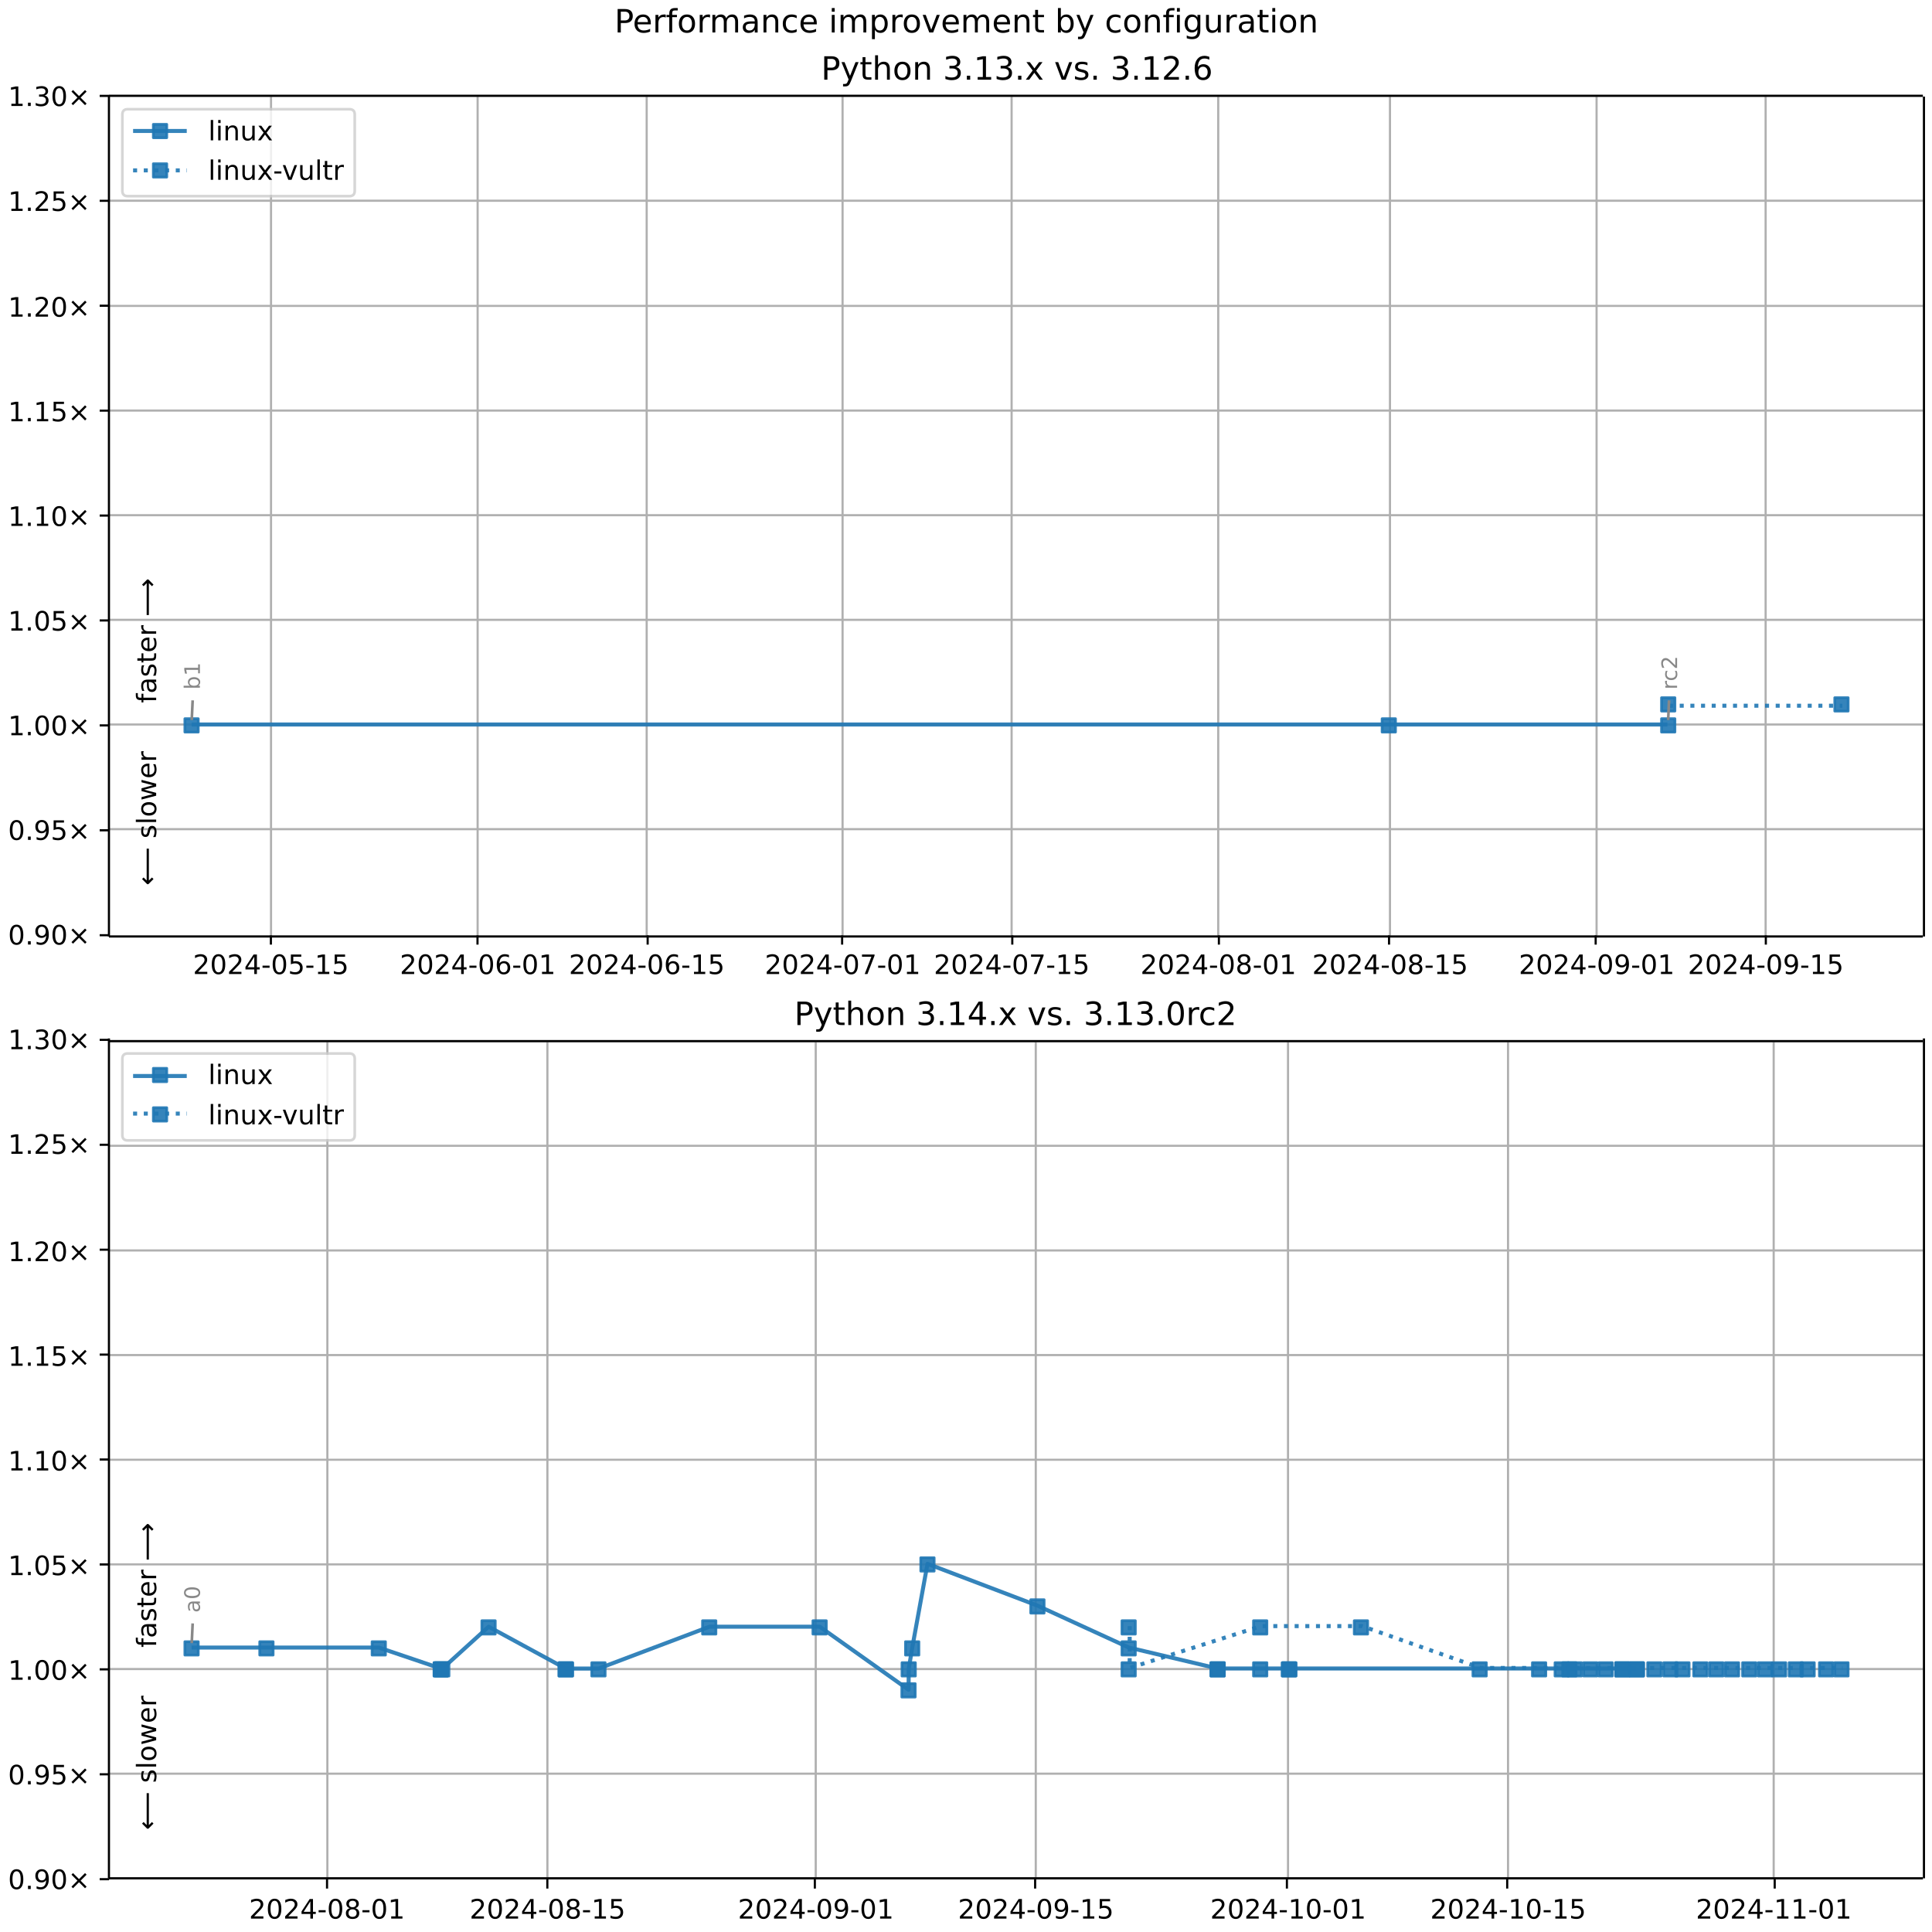
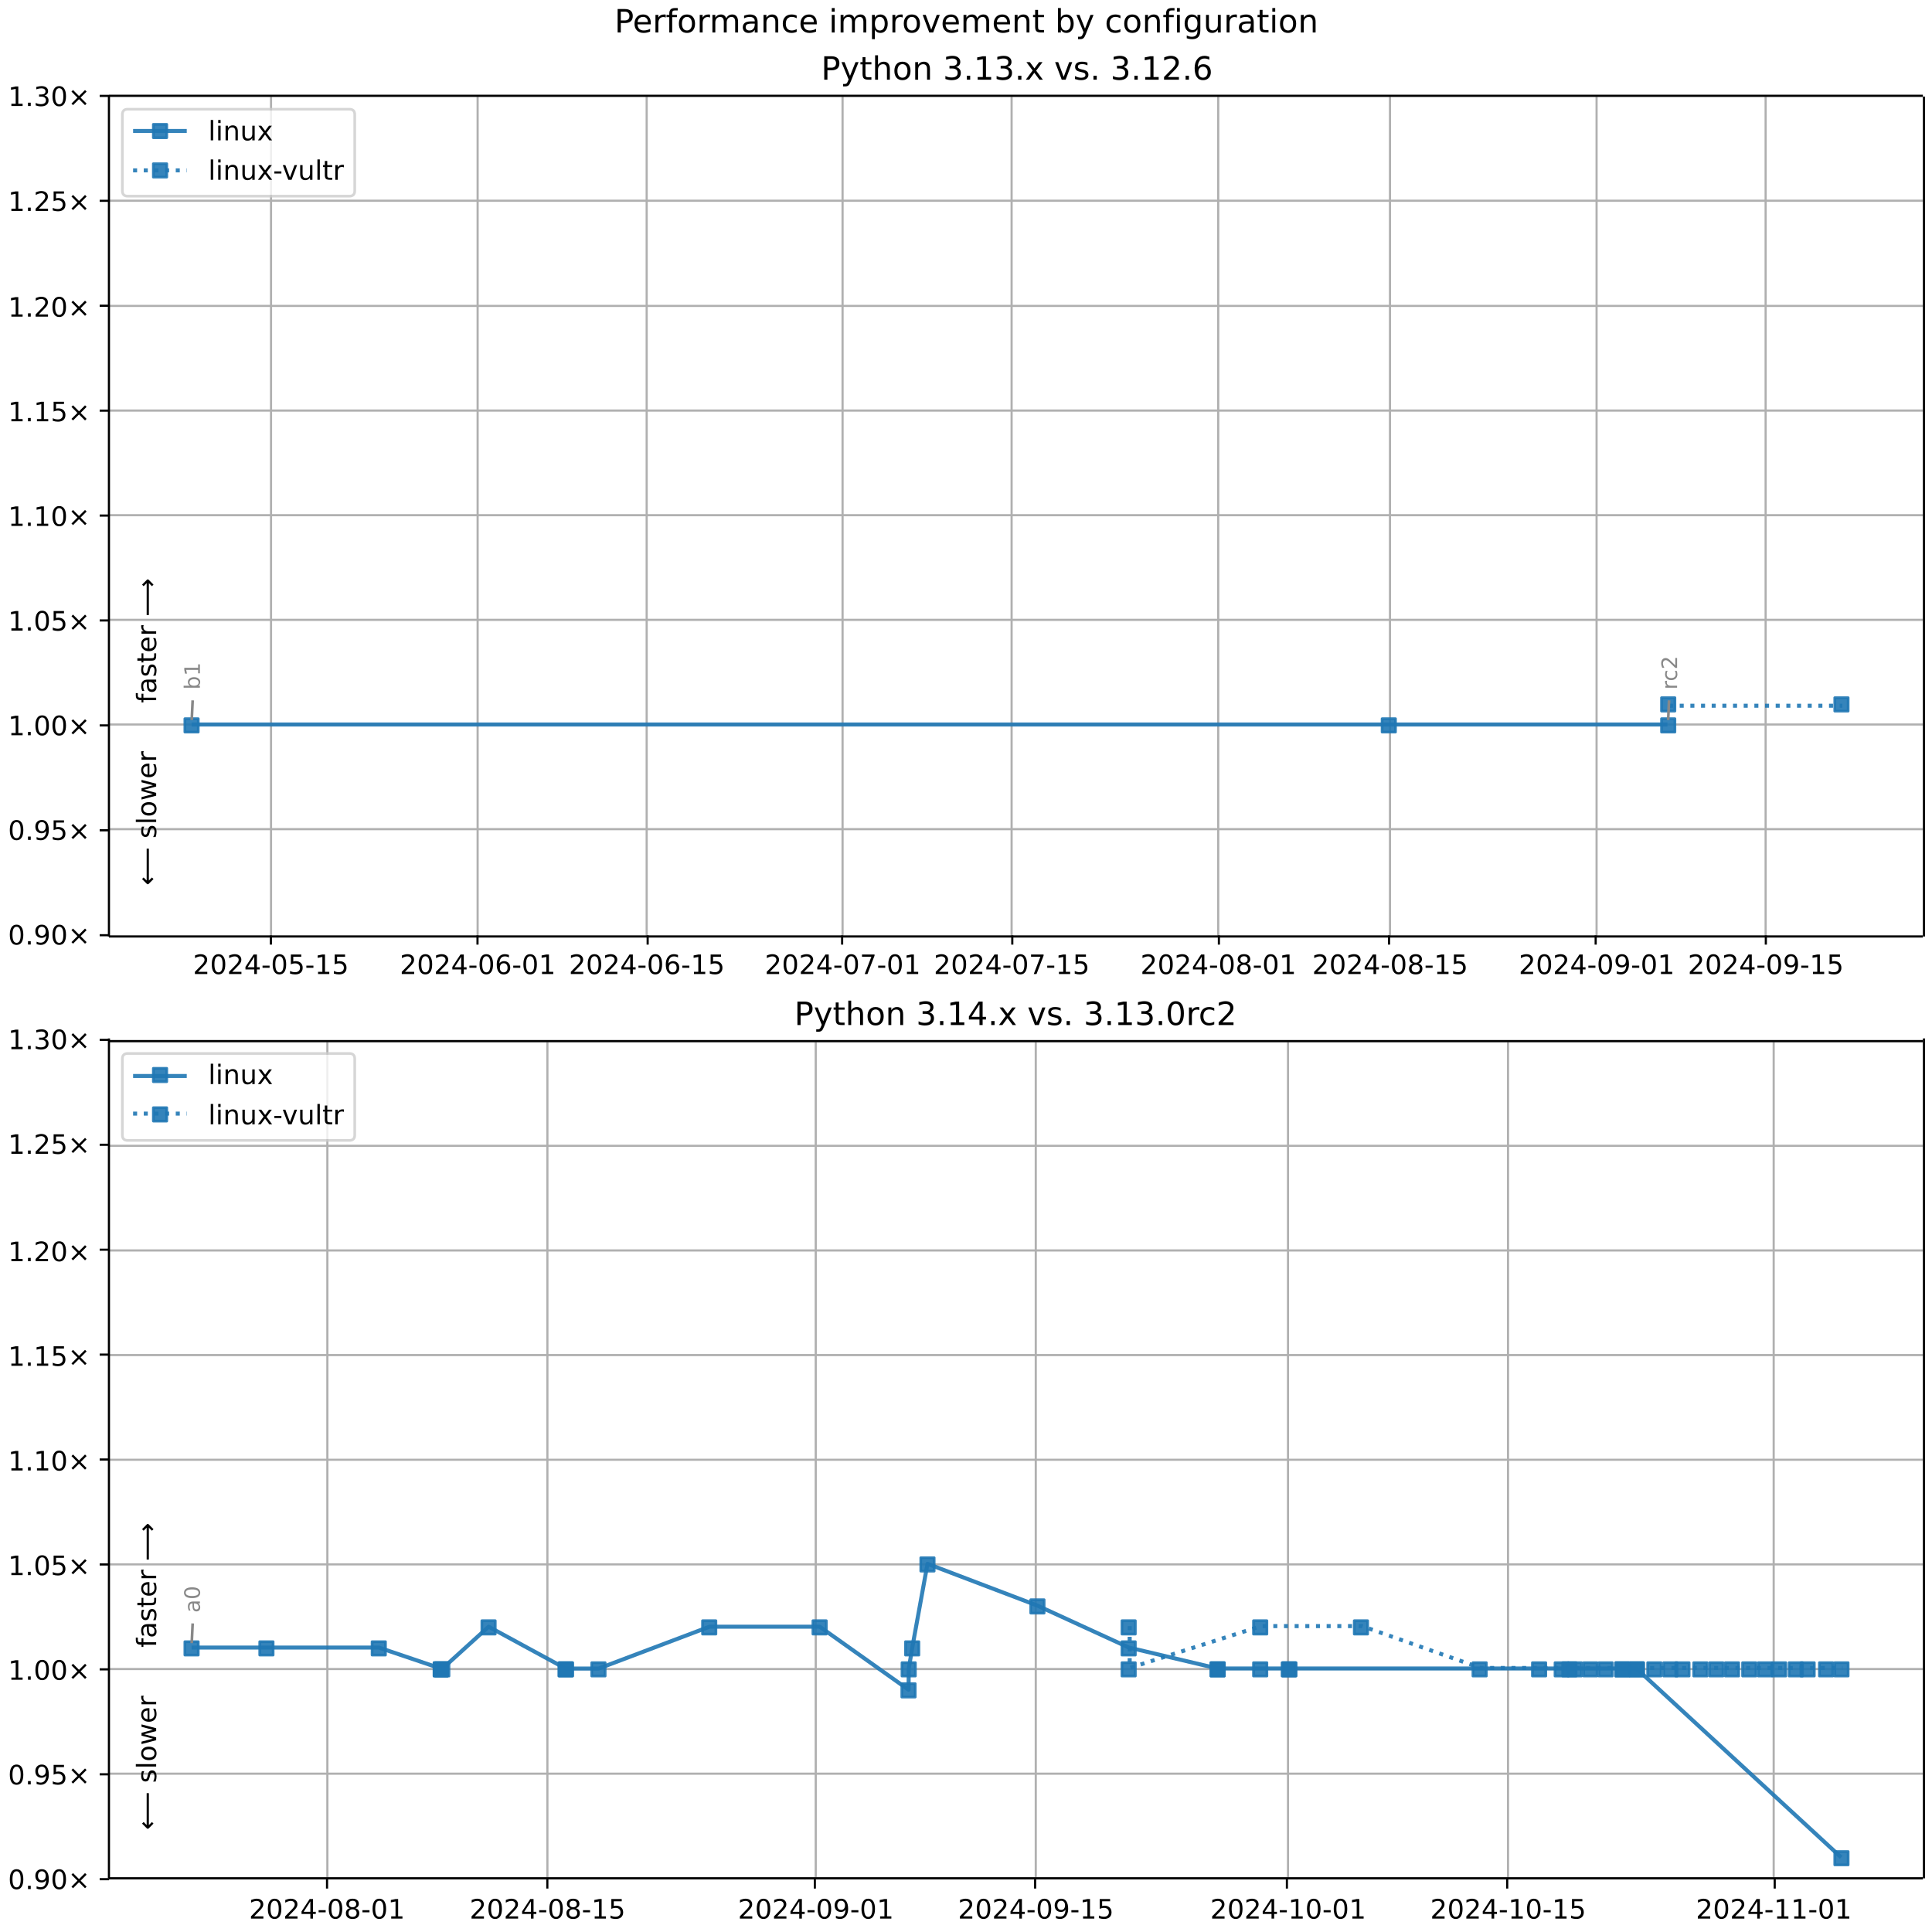
<svg xmlns="http://www.w3.org/2000/svg" xmlns:xlink="http://www.w3.org/1999/xlink" width="720pt" height="720pt" version="1.1" viewBox="0 0 720 720">
  <defs>
    <style type="text/css">*{stroke-linejoin: round; stroke-linecap: butt}</style>
  </defs>
  <path d="m0 720h720v-720h-720z" fill="#fff" />
  <path d="m40.6 349h676v-313h-676z" fill="#fff" />
  <path d="m101 349v-313" clip-path="url(#g)" fill="none" stroke="#b0b0b0" stroke-linecap="square" stroke-width=".8" />
  <defs>
    <path id="m" d="m0 0v3.5" stroke="#000" stroke-width=".8" />
  </defs>
  <use x="100.953" y="348.529" stroke="#000000" stroke-width=".8" xlink:href="#m" />
  <g transform="translate(71.9 363) scale(.1 -.1)">
    <defs>
      <path id="d" transform="scale(.0156)" d="m1228 531h2203v-531h-2962v531q359 372 979 998 621 627 780 809 303 340 423 576 121 236 121 464 0 372-261 606-261 235-680 235-297 0-627-103-329-103-704-313v638q381 153 712 231 332 78 607 78 725 0 1156-363 431-362 431-968 0-288-108-546-107-257-392-607-78-91-497-524-418-433-1181-1211z" />
      <path id="b" transform="scale(.0156)" d="m2034 4250q-487 0-733-480-245-479-245-1442 0-959 245-1439 246-480 733-480 491 0 736 480 246 480 246 1439 0 963-246 1442-245 480-736 480zm0 500q785 0 1199-621 414-620 414-1801 0-1178-414-1799-414-620-1199-620-784 0-1198 620-414 621-414 1799 0 1181 414 1801 414 621 1198 621z" />
      <path id="l" transform="scale(.0156)" d="m2419 4116-1594-2491h1594v2491zm-166 550h794v-3041h666v-525h-666v-1100h-628v1100h-2106v609l1940 2957z" />
      <path id="e" transform="scale(.0156)" d="m313 2009h1684v-512h-1684v512z" />
      <path id="k" transform="scale(.0156)" d="m691 4666h2478v-532h-1900v-1143q137 47 274 70 138 23 276 23 781 0 1237-428 457-428 457-1159 0-753-469-1171-469-417-1322-417-294 0-599 50-304 50-629 150v635q281-153 581-228t634-75q541 0 856 284 316 284 316 772 0 487-316 771-315 285-856 285-253 0-505-56-251-56-513-175v2344z" />
      <path id="c" transform="scale(.0156)" d="m794 531h1031v3560l-1122-225v575l1116 225h631v-4135h1031v-531h-2687v531z" />
    </defs>
    <use xlink:href="#d" />
    <use x="63.623" xlink:href="#b" />
    <use x="127.246" xlink:href="#d" />
    <use x="190.869" xlink:href="#l" />
    <use x="254.492" xlink:href="#e" />
    <use x="290.576" xlink:href="#b" />
    <use x="354.199" xlink:href="#k" />
    <use x="417.822" xlink:href="#e" />
    <use x="453.906" xlink:href="#c" />
    <use x="517.529" xlink:href="#k" />
  </g>
  <path d="m178 349v-313" clip-path="url(#g)" fill="none" stroke="#b0b0b0" stroke-linecap="square" stroke-width=".8" />
  <use x="177.953" y="348.529" stroke="#000000" stroke-width=".8" xlink:href="#m" />
  <g transform="translate(149 363) scale(.1 -.1)">
    <defs>
      <path id="ah" transform="scale(.0156)" d="m2113 2584q-425 0-674-291-248-290-248-796 0-503 248-796 249-292 674-292t673 292q248 293 248 796 0 506-248 796-248 291-673 291zm1253 1979v-575q-238 112-480 171-242 60-480 60-625 0-955-422-329-422-376-1275 184 272 462 417 279 145 613 145 703 0 1111-427 408-426 408-1160 0-719-425-1154-425-434-1131-434-810 0-1238 620-428 621-428 1799 0 1106 525 1764t1409 658q238 0 480-47t505-140z" />
    </defs>
    <use xlink:href="#d" />
    <use x="63.623" xlink:href="#b" />
    <use x="127.246" xlink:href="#d" />
    <use x="190.869" xlink:href="#l" />
    <use x="254.492" xlink:href="#e" />
    <use x="290.576" xlink:href="#b" />
    <use x="354.199" xlink:href="#ah" />
    <use x="417.822" xlink:href="#e" />
    <use x="453.906" xlink:href="#b" />
    <use x="517.529" xlink:href="#c" />
  </g>
  <path d="m241 349v-313" clip-path="url(#g)" fill="none" stroke="#b0b0b0" stroke-linecap="square" stroke-width=".8" />
  <use x="241.365" y="348.529" stroke="#000000" stroke-width=".8" xlink:href="#m" />
  <g transform="translate(212 363) scale(.1 -.1)">
    <use xlink:href="#d" />
    <use x="63.623" xlink:href="#b" />
    <use x="127.246" xlink:href="#d" />
    <use x="190.869" xlink:href="#l" />
    <use x="254.492" xlink:href="#e" />
    <use x="290.576" xlink:href="#b" />
    <use x="354.199" xlink:href="#ah" />
    <use x="417.822" xlink:href="#e" />
    <use x="453.906" xlink:href="#c" />
    <use x="517.529" xlink:href="#k" />
  </g>
  <path d="m314 349v-313" clip-path="url(#g)" fill="none" stroke="#b0b0b0" stroke-linecap="square" stroke-width=".8" />
  <use x="313.835" y="348.529" stroke="#000000" stroke-width=".8" xlink:href="#m" />
  <g transform="translate(285 363) scale(.1 -.1)">
    <defs>
      <path id="al" transform="scale(.0156)" d="m525 4666h3e3v-269l-1694-4397h-659l1594 4134h-2241v532z" />
    </defs>
    <use xlink:href="#d" />
    <use x="63.623" xlink:href="#b" />
    <use x="127.246" xlink:href="#d" />
    <use x="190.869" xlink:href="#l" />
    <use x="254.492" xlink:href="#e" />
    <use x="290.576" xlink:href="#b" />
    <use x="354.199" xlink:href="#al" />
    <use x="417.822" xlink:href="#e" />
    <use x="453.906" xlink:href="#b" />
    <use x="517.529" xlink:href="#c" />
  </g>
  <path d="m377 349v-313" clip-path="url(#g)" fill="none" stroke="#b0b0b0" stroke-linecap="square" stroke-width=".8" />
  <use x="377.247" y="348.529" stroke="#000000" stroke-width=".8" xlink:href="#m" />
  <g transform="translate(348 363) scale(.1 -.1)">
    <use xlink:href="#d" />
    <use x="63.623" xlink:href="#b" />
    <use x="127.246" xlink:href="#d" />
    <use x="190.869" xlink:href="#l" />
    <use x="254.492" xlink:href="#e" />
    <use x="290.576" xlink:href="#b" />
    <use x="354.199" xlink:href="#al" />
    <use x="417.822" xlink:href="#e" />
    <use x="453.906" xlink:href="#c" />
    <use x="517.529" xlink:href="#k" />
  </g>
  <path d="m454 349v-313" clip-path="url(#g)" fill="none" stroke="#b0b0b0" stroke-linecap="square" stroke-width=".8" />
  <use x="454.247" y="348.529" stroke="#000000" stroke-width=".8" xlink:href="#m" />
  <g transform="translate(425 363) scale(.1 -.1)">
    <defs>
      <path id="ad" transform="scale(.0156)" d="m2034 2216q-450 0-708-241-257-241-257-662 0-422 257-663 258-241 708-241t709 242q260 243 260 662 0 421-258 662-257 241-711 241zm-631 268q-406 100-633 378-226 279-226 679 0 559 398 884 399 325 1092 325 697 0 1094-325t397-884q0-400-227-679-226-278-629-378 456-106 710-416 255-309 255-755 0-679-414-1042-414-362-1186-362-771 0-1186 362-414 363-414 1042 0 446 256 755 257 310 713 416zm-231 997q0-362 226-565 227-203 636-203 407 0 636 203 230 203 230 565 0 363-230 566-229 203-636 203-409 0-636-203-226-203-226-566z" />
    </defs>
    <use xlink:href="#d" />
    <use x="63.623" xlink:href="#b" />
    <use x="127.246" xlink:href="#d" />
    <use x="190.869" xlink:href="#l" />
    <use x="254.492" xlink:href="#e" />
    <use x="290.576" xlink:href="#b" />
    <use x="354.199" xlink:href="#ad" />
    <use x="417.822" xlink:href="#e" />
    <use x="453.906" xlink:href="#b" />
    <use x="517.529" xlink:href="#c" />
  </g>
  <path d="m518 349v-313" clip-path="url(#g)" fill="none" stroke="#b0b0b0" stroke-linecap="square" stroke-width=".8" />
  <use x="517.659" y="348.529" stroke="#000000" stroke-width=".8" xlink:href="#m" />
  <g transform="translate(489 363) scale(.1 -.1)">
    <use xlink:href="#d" />
    <use x="63.623" xlink:href="#b" />
    <use x="127.246" xlink:href="#d" />
    <use x="190.869" xlink:href="#l" />
    <use x="254.492" xlink:href="#e" />
    <use x="290.576" xlink:href="#b" />
    <use x="354.199" xlink:href="#ad" />
    <use x="417.822" xlink:href="#e" />
    <use x="453.906" xlink:href="#c" />
    <use x="517.529" xlink:href="#k" />
  </g>
  <path d="m595 349v-313" clip-path="url(#g)" fill="none" stroke="#b0b0b0" stroke-linecap="square" stroke-width=".8" />
  <use x="594.659" y="348.529" stroke="#000000" stroke-width=".8" xlink:href="#m" />
  <g transform="translate(566 363) scale(.1 -.1)">
    <defs>
      <path id="t" transform="scale(.0156)" d="m703 97v575q238-113 481-172 244-59 479-59 625 0 954 420 330 420 377 1277-181-269-460-413-278-144-615-144-700 0-1108 423-408 424-408 1159 0 718 425 1152 425 435 1131 435 810 0 1236-621 427-620 427-1801 0-1103-524-1761-523-658-1407-658-238 0-482 47-243 47-506 141zm1256 1978q425 0 673 290 249 291 249 798 0 503-249 795-248 292-673 292t-673-292-248-795q0-507 248-798 248-290 673-290z" />
    </defs>
    <use xlink:href="#d" />
    <use x="63.623" xlink:href="#b" />
    <use x="127.246" xlink:href="#d" />
    <use x="190.869" xlink:href="#l" />
    <use x="254.492" xlink:href="#e" />
    <use x="290.576" xlink:href="#b" />
    <use x="354.199" xlink:href="#t" />
    <use x="417.822" xlink:href="#e" />
    <use x="453.906" xlink:href="#b" />
    <use x="517.529" xlink:href="#c" />
  </g>
  <path d="m658 349v-313" clip-path="url(#g)" fill="none" stroke="#b0b0b0" stroke-linecap="square" stroke-width=".8" />
  <use x="658.071" y="348.529" stroke="#000000" stroke-width=".8" xlink:href="#m" />
  <g transform="translate(629 363) scale(.1 -.1)">
    <use xlink:href="#d" />
    <use x="63.623" xlink:href="#b" />
    <use x="127.246" xlink:href="#d" />
    <use x="190.869" xlink:href="#l" />
    <use x="254.492" xlink:href="#e" />
    <use x="290.576" xlink:href="#b" />
    <use x="354.199" xlink:href="#t" />
    <use x="417.822" xlink:href="#e" />
    <use x="453.906" xlink:href="#c" />
    <use x="517.529" xlink:href="#k" />
  </g>
  <path d="m40.6 349h676" clip-path="url(#g)" fill="none" stroke="#b0b0b0" stroke-linecap="square" stroke-width=".8" />
  <defs>
    <path id="i" d="m0 0h-3.5" stroke="#000" stroke-width=".8" />
  </defs>
  <use x="40.646" y="348.529" stroke="#000000" stroke-width=".8" xlink:href="#i" />
  <g transform="translate(3 352) scale(.1 -.1)">
    <defs>
      <path id="f" transform="scale(.0156)" d="m684 794h660v-794h-660v794z" />
      <path id="j" transform="scale(.0156)" d="m4488 3438-1429-1435 1429-1428-372-378-1435 1434-1434-1434-369 378 1425 1428-1425 1435 369 378 1434-1435 1435 1435 372-378z" />
    </defs>
    <use xlink:href="#b" />
    <use x="63.623" xlink:href="#f" />
    <use x="95.41" xlink:href="#t" />
    <use x="159.033" xlink:href="#b" />
    <use x="222.656" xlink:href="#j" />
  </g>
  <path d="m40.6 309h676" clip-path="url(#g)" fill="none" stroke="#b0b0b0" stroke-linecap="square" stroke-width=".8" />
  <use x="40.646" y="309.429" stroke="#000000" stroke-width=".8" xlink:href="#i" />
  <g transform="translate(3 313) scale(.1 -.1)">
    <use xlink:href="#b" />
    <use x="63.623" xlink:href="#f" />
    <use x="95.41" xlink:href="#t" />
    <use x="159.033" xlink:href="#k" />
    <use x="222.656" xlink:href="#j" />
  </g>
  <path d="m40.6 270h676" clip-path="url(#g)" fill="none" stroke="#b0b0b0" stroke-linecap="square" stroke-width=".8" />
  <use x="40.646" y="270.33" stroke="#000000" stroke-width=".8" xlink:href="#i" />
  <g transform="translate(3 274) scale(.1 -.1)">
    <use xlink:href="#c" />
    <use x="63.623" xlink:href="#f" />
    <use x="95.41" xlink:href="#b" />
    <use x="159.033" xlink:href="#b" />
    <use x="222.656" xlink:href="#j" />
  </g>
  <path d="m40.6 231h676" clip-path="url(#g)" fill="none" stroke="#b0b0b0" stroke-linecap="square" stroke-width=".8" />
  <use x="40.646" y="231.23" stroke="#000000" stroke-width=".8" xlink:href="#i" />
  <g transform="translate(3 235) scale(.1 -.1)">
    <use xlink:href="#c" />
    <use x="63.623" xlink:href="#f" />
    <use x="95.41" xlink:href="#b" />
    <use x="159.033" xlink:href="#k" />
    <use x="222.656" xlink:href="#j" />
  </g>
  <path d="m40.6 192h676" clip-path="url(#g)" fill="none" stroke="#b0b0b0" stroke-linecap="square" stroke-width=".8" />
  <use x="40.646" y="192.131" stroke="#000000" stroke-width=".8" xlink:href="#i" />
  <g transform="translate(3 196) scale(.1 -.1)">
    <use xlink:href="#c" />
    <use x="63.623" xlink:href="#f" />
    <use x="95.41" xlink:href="#c" />
    <use x="159.033" xlink:href="#b" />
    <use x="222.656" xlink:href="#j" />
  </g>
  <path d="m40.6 153h676" clip-path="url(#g)" fill="none" stroke="#b0b0b0" stroke-linecap="square" stroke-width=".8" />
  <use x="40.646" y="153.031" stroke="#000000" stroke-width=".8" xlink:href="#i" />
  <g transform="translate(3 157) scale(.1 -.1)">
    <use xlink:href="#c" />
    <use x="63.623" xlink:href="#f" />
    <use x="95.41" xlink:href="#c" />
    <use x="159.033" xlink:href="#k" />
    <use x="222.656" xlink:href="#j" />
  </g>
  <path d="m40.6 114h676" clip-path="url(#g)" fill="none" stroke="#b0b0b0" stroke-linecap="square" stroke-width=".8" />
  <use x="40.646" y="113.932" stroke="#000000" stroke-width=".8" xlink:href="#i" />
  <g transform="translate(3 118) scale(.1 -.1)">
    <use xlink:href="#c" />
    <use x="63.623" xlink:href="#f" />
    <use x="95.41" xlink:href="#d" />
    <use x="159.033" xlink:href="#b" />
    <use x="222.656" xlink:href="#j" />
  </g>
  <path d="m40.6 74.8h676" clip-path="url(#g)" fill="none" stroke="#b0b0b0" stroke-linecap="square" stroke-width=".8" />
  <use x="40.646" y="74.832" stroke="#000000" stroke-width=".8" xlink:href="#i" />
  <g transform="translate(3 78.6) scale(.1 -.1)">
    <use xlink:href="#c" />
    <use x="63.623" xlink:href="#f" />
    <use x="95.41" xlink:href="#d" />
    <use x="159.033" xlink:href="#k" />
    <use x="222.656" xlink:href="#j" />
  </g>
  <path d="m40.6 35.7h676" clip-path="url(#g)" fill="none" stroke="#b0b0b0" stroke-linecap="square" stroke-width=".8" />
  <use x="40.646" y="35.733" stroke="#000000" stroke-width=".8" xlink:href="#i" />
  <g transform="translate(3 39.5) scale(.1 -.1)">
    <defs>
      <path id="u" transform="scale(.0156)" d="m2597 2516q453-97 707-404 255-306 255-756 0-690-475-1069-475-378-1350-378-293 0-604 58t-642 174v609q262-153 574-231 313-78 654-78 593 0 904 234t311 681q0 413-289 645-289 233-804 233h-544v519h569q465 0 712 186t247 536q0 359-255 551-254 193-729 193-260 0-557-57-297-56-653-174v562q360 100 674 150t592 50q719 0 1137-327 419-326 419-882 0-388-222-655t-631-370z" />
    </defs>
    <use xlink:href="#c" />
    <use x="63.623" xlink:href="#f" />
    <use x="95.41" xlink:href="#u" />
    <use x="159.033" xlink:href="#b" />
    <use x="222.656" xlink:href="#j" />
  </g>
  <path d="m71.4 270h446 104" clip-path="url(#g)" fill="none" stroke="#1f77b4" stroke-linecap="square" stroke-opacity=".9" stroke-width="1.5" />
  <defs>
    <path id="a" d="m-2.5 2.5h5v-5h-5z" stroke="#1f77b4" stroke-opacity=".9" />
  </defs>
  <g clip-path="url(#g)" fill="#1f77b4" fill-opacity=".9" stroke="#1f77b4" stroke-opacity=".9">
    <use x="71.389" y="270.33" xlink:href="#a" />
    <use x="517.569" y="270.33" xlink:href="#a" />
    <use x="621.695" y="270.33" xlink:href="#a" />
  </g>
  <g stroke="#1f77b4" stroke-opacity=".9">
    <path d="m622 263h64.6" clip-path="url(#g)" fill="none" stroke-dasharray="1.5,2.475" stroke-width="1.5" />
    <g clip-path="url(#g)" fill="#1f77b4" fill-opacity=".9">
      <use x="621.695" y="262.51" xlink:href="#a" />
      <use x="686.256" y="262.51" xlink:href="#a" />
    </g>
  </g>
  <path d="m40.6 349v-313" fill="none" stroke="#000" stroke-linecap="square" stroke-width=".8" />
  <path d="m717 349v-313" fill="none" stroke="#000" stroke-linecap="square" stroke-width=".8" />
  <path d="m40.6 349h676" fill="none" stroke="#000" stroke-linecap="square" stroke-width=".8" />
  <path d="m40.6 35.7h676" fill="none" stroke="#000" stroke-linecap="square" stroke-width=".8" />
  <path d="m71.8 261-0.348 7.35" fill="none" stroke="#888" stroke-linecap="round" />
  <g transform="translate(74.5 257) rotate(-90) scale(.08 -.08)" fill="#888">
    <defs>
      <path id="ak" transform="scale(.0156)" d="m3116 1747q0 634-261 995t-717 361q-457 0-718-361t-261-995 261-995 718-361q456 0 717 361t261 995zm-1957 1222q182 312 458 463 277 152 661 152 638 0 1036-506 399-506 399-1331t-399-1332q-398-506-1036-506-384 0-661 152-276 152-458 464v-525h-578v4863h578v-1894z" />
    </defs>
    <use xlink:href="#ak" />
    <use x="63.477" xlink:href="#c" />
  </g>
  <path d="m622 261-0.326 7.34" fill="none" stroke="#888" stroke-linecap="round" />
  <g transform="translate(625 257) rotate(-90) scale(.08 -.08)" fill="#888">
    <defs>
      <path id="n" transform="scale(.0156)" d="m2631 2963q-97 56-211 82-114 27-251 27-488 0-749-317t-261-911v-1844h-578v3500h578v-544q182 319 472 473 291 155 707 155 59 0 131-8 72-7 159-23l3-590z" />
      <path id="ac" transform="scale(.0156)" d="m3122 3366v-538q-244 135-489 202t-495 67q-560 0-870-355-309-354-309-995t309-996q310-354 870-354 250 0 495 67t489 202v-532q-241-112-499-168-257-57-548-57-791 0-1257 497-465 497-465 1341 0 856 470 1346 471 491 1290 491 265 0 518-55 253-54 491-163z" />
    </defs>
    <use xlink:href="#n" />
    <use x="38.863" xlink:href="#ac" />
    <use x="93.844" xlink:href="#d" />
  </g>
  <g clip-path="url(#g)">
    <g transform="translate(58.2 262) rotate(-90) scale(.1 -.1)">
      <defs>
        <path id="ab" transform="scale(.0156)" d="m2375 4863v-479h-550q-309 0-430-125-120-125-120-450v-309h947v-447h-947v-3053h-578v3053h-550v447h550v244q0 584 272 851 272 268 862 268h544z" />
        <path id="aa" transform="scale(.0156)" d="m2194 1759q-697 0-966-159t-269-544q0-306 202-486 202-179 548-179 479 0 768 339t289 901v128h-572zm1147 238v-2e3h-575v531q-197-318-491-470t-719-152q-537 0-855 302-317 302-317 808 0 590 395 890 396 300 1180 300h807v57q0 397-261 614t-733 217q-300 0-585-72-284-72-546-216v532q315 122 612 182 297 61 578 61 760 0 1135-394 375-393 375-1193z" />
        <path id="y" transform="scale(.0156)" d="m2834 3397v-544q-243 125-506 187-262 63-544 63-428 0-642-131t-214-394q0-200 153-314t616-217l197-44q612-131 870-370t258-667q0-488-386-773-386-284-1061-284-281 0-586 55t-642 164v594q319-166 628-249 309-82 613-82 406 0 624 139 219 139 219 392 0 234-158 359-157 125-692 241l-200 47q-534 112-772 345-237 233-237 639 0 494 350 762 350 269 994 269 318 0 599-47 282-46 519-140z" />
        <path id="p" transform="scale(.0156)" d="m1172 4494v-994h1184v-447h-1184v-1900q0-428 117-550t477-122h590v-481h-590q-666 0-919 248-253 249-253 905v1900h-422v447h422v994h578z" />
        <path id="s" transform="scale(.0156)" d="m3597 1894v-281h-2644q38-594 358-905t892-311q331 0 642 81t618 244v-544q-310-131-635-200t-659-69q-838 0-1327 487-489 488-489 1320 0 859 464 1363 464 505 1252 505 706 0 1117-455 411-454 411-1235zm-575 169q-6 471-264 752-258 282-683 282-481 0-770-272t-333-766l2050 4z" />
        <path id="am" transform="scale(.0156)" d="m8863 2147v-281l-1229-1228-375 375 729 728h-7622v531h7622l-729 728 375 375 1229-1228z" />
      </defs>
      <use xlink:href="#ab" />
      <use x="35.205" xlink:href="#aa" />
      <use x="96.484" xlink:href="#y" />
      <use x="148.584" xlink:href="#p" />
      <use x="187.793" xlink:href="#s" />
      <use x="249.316" xlink:href="#n" />
      <use x="290.43" xlink:href="#DejaVuSans-20" />
      <use x="322.217" xlink:href="#am" />
    </g>
  </g>
  <g clip-path="url(#g)">
    <g transform="translate(58.2 330) rotate(-90) scale(.1 -.1)">
      <defs>
        <path id="an" transform="scale(.0156)" d="m313 1866v281l1228 1228 375-375-728-728h7621v-531h-7621l728-728-375-375-1228 1228z" />
        <path id="r" transform="scale(.0156)" d="m603 4863h575v-4863h-575v4863z" />
        <path id="q" transform="scale(.0156)" d="m1959 3097q-462 0-731-361t-269-989 267-989q268-361 733-361 460 0 728 362 269 363 269 988 0 622-269 986-268 364-728 364zm0 487q750 0 1178-488 429-487 429-1349 0-859-429-1349-428-489-1178-489-753 0-1180 489-426 490-426 1349 0 862 426 1349 427 488 1180 488z" />
        <path id="ai" transform="scale(.0156)" d="m269 3500h575l719-2731 715 2731h678l719-2731 716 2731h575l-916-3500h-678l-753 2869-756-2869h-679l-915 3500z" />
      </defs>
      <use xlink:href="#an" />
      <use x="143.359" xlink:href="#DejaVuSans-20" />
      <use x="175.146" xlink:href="#y" />
      <use x="227.246" xlink:href="#r" />
      <use x="255.029" xlink:href="#q" />
      <use x="316.211" xlink:href="#ai" />
      <use x="397.998" xlink:href="#s" />
      <use x="459.521" xlink:href="#n" />
    </g>
  </g>
  <g transform="translate(306 29.7) scale(.12 -.12)">
    <defs>
      <path id="ag" transform="scale(.0156)" d="m1259 4147v-1753h794q441 0 681 228 241 228 241 650 0 419-241 647-240 228-681 228h-794zm-631 519h1425q785 0 1186-355 402-355 402-1039 0-691-402-1044-401-353-1186-353h-794v-1875h-631v4666z" />
      <path id="ae" transform="scale(.0156)" d="m2059-325q-243-625-475-815-231-191-618-191h-460v481h338q237 0 368 113 132 112 291 531l103 262-1415 3444h609l1094-2737 1094 2737h609l-1538-3825z" />
      <path id="aj" transform="scale(.0156)" d="m3513 2113v-2113h-575v2094q0 497-194 743-194 247-581 247-466 0-735-297-269-296-269-809v-1978h-578v4863h578v-1907q207 316 486 472 280 156 646 156 603 0 912-373 310-373 310-1098z" />
      <path id="o" transform="scale(.0156)" d="m3513 2113v-2113h-575v2094q0 497-194 743-194 247-581 247-466 0-735-297-269-296-269-809v-1978h-578v3500h578v-544q207 316 486 472 280 156 646 156 603 0 912-373 310-373 310-1098z" />
      <path id="x" transform="scale(.0156)" d="m3513 3500-1266-1703 1331-1797h-678l-1019 1375-1018-1375h-679l1360 1831-1244 1669h678l928-1247 928 1247h679z" />
      <path id="z" transform="scale(.0156)" d="m191 3500h609l1094-2937 1094 2937h609l-1313-3500h-781l-1312 3500z" />
    </defs>
    <use xlink:href="#ag" />
    <use x="60.303" xlink:href="#ae" />
    <use x="119.482" xlink:href="#p" />
    <use x="158.691" xlink:href="#aj" />
    <use x="222.07" xlink:href="#q" />
    <use x="283.252" xlink:href="#o" />
    <use x="346.631" xlink:href="#DejaVuSans-20" />
    <use x="378.418" xlink:href="#u" />
    <use x="442.041" xlink:href="#f" />
    <use x="473.828" xlink:href="#c" />
    <use x="537.451" xlink:href="#u" />
    <use x="601.074" xlink:href="#f" />
    <use x="632.861" xlink:href="#x" />
    <use x="692.041" xlink:href="#DejaVuSans-20" />
    <use x="723.828" xlink:href="#z" />
    <use x="783.008" xlink:href="#y" />
    <use x="835.107" xlink:href="#f" />
    <use x="866.895" xlink:href="#DejaVuSans-20" />
    <use x="898.682" xlink:href="#u" />
    <use x="962.305" xlink:href="#f" />
    <use x="994.092" xlink:href="#c" />
    <use x="1057.715" xlink:href="#d" />
    <use x="1121.338" xlink:href="#f" />
    <use x="1153.125" xlink:href="#ah" />
  </g>
  <path d="m47.6 73.1h82.6q2 0 2-2v-28.4q0-2-2-2h-82.6q-2 0-2 2v28.4q0 2 2 2z" fill="#fff" opacity=".8" stroke="#ccc" />
  <path d="m49.6 48.8h10 10" fill="none" stroke="#1f77b4" stroke-linecap="square" stroke-opacity=".9" stroke-width="1.5" />
  <use x="59.646" y="48.831" fill="#1f77b4" fill-opacity=".9" stroke="#1f77b4" stroke-opacity=".9" xlink:href="#a" />
  <g transform="translate(77.6 52.3) scale(.1 -.1)">
    <defs>
      <path id="w" transform="scale(.0156)" d="m603 3500h575v-3500h-575v3500zm0 1363h575v-729h-575v729z" />
      <path id="v" transform="scale(.0156)" d="m544 1381v2119h575v-2097q0-497 193-746 194-248 582-248 465 0 735 297 271 297 271 810v1984h575v-3500h-575v538q-209-319-486-474-276-155-642-155-603 0-916 375-312 375-312 1097zm1447 2203z" />
    </defs>
    <use xlink:href="#r" />
    <use x="27.783" xlink:href="#w" />
    <use x="55.566" xlink:href="#o" />
    <use x="118.945" xlink:href="#v" />
    <use x="182.324" xlink:href="#x" />
  </g>
  <path d="m49.6 63.5h10 10" fill="none" stroke="#1f77b4" stroke-dasharray="1.5,2.475" stroke-opacity=".9" stroke-width="1.5" />
  <use x="59.646" y="63.509" fill="#1f77b4" fill-opacity=".9" stroke="#1f77b4" stroke-opacity=".9" xlink:href="#a" />
  <g transform="translate(77.6 67) scale(.1 -.1)">
    <use xlink:href="#r" />
    <use x="27.783" xlink:href="#w" />
    <use x="55.566" xlink:href="#o" />
    <use x="118.945" xlink:href="#v" />
    <use x="182.324" xlink:href="#x" />
    <use x="241.504" xlink:href="#e" />
    <use x="274.963" xlink:href="#z" />
    <use x="334.143" xlink:href="#v" />
    <use x="397.521" xlink:href="#r" />
    <use x="425.305" xlink:href="#p" />
    <use x="464.514" xlink:href="#n" />
  </g>
  <path d="m40.6 700h676v-313h-676z" fill="#fff" />
  <path d="m122 700v-313" clip-path="url(#h)" fill="none" stroke="#b0b0b0" stroke-linecap="square" stroke-width=".8" />
  <use x="121.878" y="700.322" stroke="#000000" stroke-width=".8" xlink:href="#m" />
  <g transform="translate(92.8 715) scale(.1 -.1)">
    <use xlink:href="#d" />
    <use x="63.623" xlink:href="#b" />
    <use x="127.246" xlink:href="#d" />
    <use x="190.869" xlink:href="#l" />
    <use x="254.492" xlink:href="#e" />
    <use x="290.576" xlink:href="#b" />
    <use x="354.199" xlink:href="#ad" />
    <use x="417.822" xlink:href="#e" />
    <use x="453.906" xlink:href="#b" />
    <use x="517.529" xlink:href="#c" />
  </g>
  <path d="m204 700v-313" clip-path="url(#h)" fill="none" stroke="#b0b0b0" stroke-linecap="square" stroke-width=".8" />
  <use x="203.976" y="700.322" stroke="#000000" stroke-width=".8" xlink:href="#m" />
  <g transform="translate(175 715) scale(.1 -.1)">
    <use xlink:href="#d" />
    <use x="63.623" xlink:href="#b" />
    <use x="127.246" xlink:href="#d" />
    <use x="190.869" xlink:href="#l" />
    <use x="254.492" xlink:href="#e" />
    <use x="290.576" xlink:href="#b" />
    <use x="354.199" xlink:href="#ad" />
    <use x="417.822" xlink:href="#e" />
    <use x="453.906" xlink:href="#c" />
    <use x="517.529" xlink:href="#k" />
  </g>
  <path d="m304 700v-313" clip-path="url(#h)" fill="none" stroke="#b0b0b0" stroke-linecap="square" stroke-width=".8" />
  <use x="303.667" y="700.322" stroke="#000000" stroke-width=".8" xlink:href="#m" />
  <g transform="translate(275 715) scale(.1 -.1)">
    <use xlink:href="#d" />
    <use x="63.623" xlink:href="#b" />
    <use x="127.246" xlink:href="#d" />
    <use x="190.869" xlink:href="#l" />
    <use x="254.492" xlink:href="#e" />
    <use x="290.576" xlink:href="#b" />
    <use x="354.199" xlink:href="#t" />
    <use x="417.822" xlink:href="#e" />
    <use x="453.906" xlink:href="#b" />
    <use x="517.529" xlink:href="#c" />
  </g>
  <path d="m386 700v-313" clip-path="url(#h)" fill="none" stroke="#b0b0b0" stroke-linecap="square" stroke-width=".8" />
  <use x="385.766" y="700.322" stroke="#000000" stroke-width=".8" xlink:href="#m" />
  <g transform="translate(357 715) scale(.1 -.1)">
    <use xlink:href="#d" />
    <use x="63.623" xlink:href="#b" />
    <use x="127.246" xlink:href="#d" />
    <use x="190.869" xlink:href="#l" />
    <use x="254.492" xlink:href="#e" />
    <use x="290.576" xlink:href="#b" />
    <use x="354.199" xlink:href="#t" />
    <use x="417.822" xlink:href="#e" />
    <use x="453.906" xlink:href="#c" />
    <use x="517.529" xlink:href="#k" />
  </g>
  <path d="m480 700v-313" clip-path="url(#h)" fill="none" stroke="#b0b0b0" stroke-linecap="square" stroke-width=".8" />
  <use x="479.592" y="700.322" stroke="#000000" stroke-width=".8" xlink:href="#m" />
  <g transform="translate(451 715) scale(.1 -.1)">
    <use xlink:href="#d" />
    <use x="63.623" xlink:href="#b" />
    <use x="127.246" xlink:href="#d" />
    <use x="190.869" xlink:href="#l" />
    <use x="254.492" xlink:href="#e" />
    <use x="290.576" xlink:href="#c" />
    <use x="354.199" xlink:href="#b" />
    <use x="417.822" xlink:href="#e" />
    <use x="453.906" xlink:href="#b" />
    <use x="517.529" xlink:href="#c" />
  </g>
  <path d="m562 700v-313" clip-path="url(#h)" fill="none" stroke="#b0b0b0" stroke-linecap="square" stroke-width=".8" />
  <use x="561.691" y="700.322" stroke="#000000" stroke-width=".8" xlink:href="#m" />
  <g transform="translate(533 715) scale(.1 -.1)">
    <use xlink:href="#d" />
    <use x="63.623" xlink:href="#b" />
    <use x="127.246" xlink:href="#d" />
    <use x="190.869" xlink:href="#l" />
    <use x="254.492" xlink:href="#e" />
    <use x="290.576" xlink:href="#c" />
    <use x="354.199" xlink:href="#b" />
    <use x="417.822" xlink:href="#e" />
    <use x="453.906" xlink:href="#c" />
    <use x="517.529" xlink:href="#k" />
  </g>
  <path d="m661 700v-313" clip-path="url(#h)" fill="none" stroke="#b0b0b0" stroke-linecap="square" stroke-width=".8" />
  <use x="661.382" y="700.322" stroke="#000000" stroke-width=".8" xlink:href="#m" />
  <g transform="translate(632 715) scale(.1 -.1)">
    <use xlink:href="#d" />
    <use x="63.623" xlink:href="#b" />
    <use x="127.246" xlink:href="#d" />
    <use x="190.869" xlink:href="#l" />
    <use x="254.492" xlink:href="#e" />
    <use x="290.576" xlink:href="#c" />
    <use x="354.199" xlink:href="#c" />
    <use x="417.822" xlink:href="#e" />
    <use x="453.906" xlink:href="#b" />
    <use x="517.529" xlink:href="#c" />
  </g>
  <path d="m40.6 700h676" clip-path="url(#h)" fill="none" stroke="#b0b0b0" stroke-linecap="square" stroke-width=".8" />
  <use x="40.646" y="700.322" stroke="#000000" stroke-width=".8" xlink:href="#i" />
  <g transform="translate(3 704) scale(.1 -.1)">
    <use xlink:href="#b" />
    <use x="63.623" xlink:href="#f" />
    <use x="95.41" xlink:href="#t" />
    <use x="159.033" xlink:href="#b" />
    <use x="222.656" xlink:href="#j" />
  </g>
  <path d="m40.6 661h676" clip-path="url(#h)" fill="none" stroke="#b0b0b0" stroke-linecap="square" stroke-width=".8" />
  <use x="40.646" y="661.222" stroke="#000000" stroke-width=".8" xlink:href="#i" />
  <g transform="translate(3 665) scale(.1 -.1)">
    <use xlink:href="#b" />
    <use x="63.623" xlink:href="#f" />
    <use x="95.41" xlink:href="#t" />
    <use x="159.033" xlink:href="#k" />
    <use x="222.656" xlink:href="#j" />
  </g>
  <path d="m40.6 622h676" clip-path="url(#h)" fill="none" stroke="#b0b0b0" stroke-linecap="square" stroke-width=".8" />
  <use x="40.646" y="622.123" stroke="#000000" stroke-width=".8" xlink:href="#i" />
  <g transform="translate(3 626) scale(.1 -.1)">
    <use xlink:href="#c" />
    <use x="63.623" xlink:href="#f" />
    <use x="95.41" xlink:href="#b" />
    <use x="159.033" xlink:href="#b" />
    <use x="222.656" xlink:href="#j" />
  </g>
  <path d="m40.6 583h676" clip-path="url(#h)" fill="none" stroke="#b0b0b0" stroke-linecap="square" stroke-width=".8" />
  <use x="40.646" y="583.023" stroke="#000000" stroke-width=".8" xlink:href="#i" />
  <g transform="translate(3 587) scale(.1 -.1)">
    <use xlink:href="#c" />
    <use x="63.623" xlink:href="#f" />
    <use x="95.41" xlink:href="#b" />
    <use x="159.033" xlink:href="#k" />
    <use x="222.656" xlink:href="#j" />
  </g>
  <path d="m40.6 544h676" clip-path="url(#h)" fill="none" stroke="#b0b0b0" stroke-linecap="square" stroke-width=".8" />
  <use x="40.646" y="543.923" stroke="#000000" stroke-width=".8" xlink:href="#i" />
  <g transform="translate(3 548) scale(.1 -.1)">
    <use xlink:href="#c" />
    <use x="63.623" xlink:href="#f" />
    <use x="95.41" xlink:href="#c" />
    <use x="159.033" xlink:href="#b" />
    <use x="222.656" xlink:href="#j" />
  </g>
  <path d="m40.6 505h676" clip-path="url(#h)" fill="none" stroke="#b0b0b0" stroke-linecap="square" stroke-width=".8" />
  <use x="40.646" y="504.824" stroke="#000000" stroke-width=".8" xlink:href="#i" />
  <g transform="translate(3 509) scale(.1 -.1)">
    <use xlink:href="#c" />
    <use x="63.623" xlink:href="#f" />
    <use x="95.41" xlink:href="#c" />
    <use x="159.033" xlink:href="#k" />
    <use x="222.656" xlink:href="#j" />
  </g>
  <path d="m40.6 466h676" clip-path="url(#h)" fill="none" stroke="#b0b0b0" stroke-linecap="square" stroke-width=".8" />
  <use x="40.646" y="465.724" stroke="#000000" stroke-width=".8" xlink:href="#i" />
  <g transform="translate(3 470) scale(.1 -.1)">
    <use xlink:href="#c" />
    <use x="63.623" xlink:href="#f" />
    <use x="95.41" xlink:href="#d" />
    <use x="159.033" xlink:href="#b" />
    <use x="222.656" xlink:href="#j" />
  </g>
  <path d="m40.6 427h676" clip-path="url(#h)" fill="none" stroke="#b0b0b0" stroke-linecap="square" stroke-width=".8" />
  <use x="40.646" y="426.625" stroke="#000000" stroke-width=".8" xlink:href="#i" />
  <g transform="translate(3 430) scale(.1 -.1)">
    <use xlink:href="#c" />
    <use x="63.623" xlink:href="#f" />
    <use x="95.41" xlink:href="#d" />
    <use x="159.033" xlink:href="#k" />
    <use x="222.656" xlink:href="#j" />
  </g>
  <path d="m40.6 388h676" clip-path="url(#h)" fill="none" stroke="#b0b0b0" stroke-linecap="square" stroke-width=".8" />
  <use x="40.646" y="387.525" stroke="#000000" stroke-width=".8" xlink:href="#i" />
  <g transform="translate(3 391) scale(.1 -.1)">
    <use xlink:href="#c" />
    <use x="63.623" xlink:href="#f" />
    <use x="95.41" xlink:href="#u" />
    <use x="159.033" xlink:href="#b" />
    <use x="222.656" xlink:href="#j" />
  </g>
  <g stroke="#1f77b4" stroke-opacity=".9">
-     <path d="m71.4 614h27.9 41.9l23.1 7.82h0.037 0.558l17.2-15.6 28.7 15.6h0.201 12.1l41.3-15.6h41.1l33.1 23.5 0.066-7.82 1.3-7.82 5.69-31.3 41 15.6 34 15.6 33.1 7.82h0.061 15.8 10.6 0.244 124 5.4" clip-path="url(#h)" fill="none" stroke-linecap="square" stroke-width="1.5" />
+     <path d="m71.4 614h27.9 41.9l23.1 7.82h0.037 0.558l17.2-15.6 28.7 15.6h0.201 12.1l41.3-15.6h41.1l33.1 23.5 0.066-7.82 1.3-7.82 5.69-31.3 41 15.6 34 15.6 33.1 7.82h0.061 15.8 10.6 0.244 124 5.4l76.3 70.4" clip-path="url(#h)" fill="none" stroke-linecap="square" stroke-width="1.5" />
    <g clip-path="url(#h)" fill="#1f77b4" fill-opacity=".9">
      <use x="71.389" y="614.303" xlink:href="#a" />
      <use x="99.291" y="614.303" xlink:href="#a" />
      <use x="141.163" y="614.303" xlink:href="#a" />
      <use x="164.234" y="622.123" xlink:href="#a" />
      <use x="164.271" y="622.123" xlink:href="#a" />
      <use x="164.83" y="622.123" xlink:href="#a" />
      <use x="182.072" y="606.483" xlink:href="#a" />
      <use x="210.747" y="622.123" xlink:href="#a" />
      <use x="210.948" y="622.123" xlink:href="#a" />
      <use x="223.027" y="622.123" xlink:href="#a" />
      <use x="264.306" y="606.483" xlink:href="#a" />
      <use x="305.447" y="606.483" xlink:href="#a" />
      <use x="338.576" y="629.942" xlink:href="#a" />
      <use x="338.642" y="622.123" xlink:href="#a" />
      <use x="339.946" y="614.303" xlink:href="#a" />
      <use x="345.64" y="583.023" xlink:href="#a" />
      <use x="386.62" y="598.663" xlink:href="#a" />
      <use x="420.616" y="614.303" xlink:href="#a" />
      <use x="453.738" y="622.123" xlink:href="#a" />
      <use x="453.8" y="622.123" xlink:href="#a" />
      <use x="469.638" y="622.123" xlink:href="#a" />
      <use x="480.288" y="622.123" xlink:href="#a" />
      <use x="480.532" y="622.123" xlink:href="#a" />
      <use x="604.603" y="622.123" xlink:href="#a" />
      <use x="609.999" y="622.123" xlink:href="#a" />
+       <use x="686.256" y="692.502" xlink:href="#a" />
    </g>
  </g>
  <g stroke="#1f77b4" stroke-opacity=".9">
    <path d="m421 606v15.6l49-15.6h37.6l44.2 15.6h22.2 8.43 2.86 2.01 5.79 5.71 6.23 5.4 6.54 5.96 4.5 6.7 5.93 5.85 6.43 5.86 5.26 6.22 4.4 6.89 5.72" clip-path="url(#h)" fill="none" stroke-dasharray="1.5,2.475" stroke-width="1.5" />
    <g clip-path="url(#h)" fill="#1f77b4" fill-opacity=".9">
      <use x="420.616" y="606.483" xlink:href="#a" />
      <use x="420.616" y="622.123" xlink:href="#a" />
      <use x="469.638" y="606.483" xlink:href="#a" />
      <use x="507.19" y="606.483" xlink:href="#a" />
      <use x="551.418" y="622.123" xlink:href="#a" />
      <use x="573.579" y="622.123" xlink:href="#a" />
      <use x="582.006" y="622.123" xlink:href="#a" />
      <use x="584.869" y="622.123" xlink:href="#a" />
      <use x="586.879" y="622.123" xlink:href="#a" />
      <use x="592.669" y="622.123" xlink:href="#a" />
      <use x="598.375" y="622.123" xlink:href="#a" />
      <use x="604.603" y="622.123" xlink:href="#a" />
      <use x="609.999" y="622.123" xlink:href="#a" />
      <use x="616.537" y="622.123" xlink:href="#a" />
      <use x="622.496" y="622.123" xlink:href="#a" />
      <use x="626.992" y="622.123" xlink:href="#a" />
      <use x="633.692" y="622.123" xlink:href="#a" />
      <use x="639.618" y="622.123" xlink:href="#a" />
      <use x="645.472" y="622.123" xlink:href="#a" />
      <use x="651.906" y="622.123" xlink:href="#a" />
      <use x="657.768" y="622.123" xlink:href="#a" />
      <use x="663.029" y="622.123" xlink:href="#a" />
      <use x="669.245" y="622.123" xlink:href="#a" />
      <use x="673.645" y="622.123" xlink:href="#a" />
      <use x="680.533" y="622.123" xlink:href="#a" />
      <use x="686.256" y="622.123" xlink:href="#a" />
    </g>
  </g>
  <path d="m40.6 700v-313" fill="none" stroke="#000" stroke-linecap="square" stroke-width=".8" />
  <path d="m717 700v-313" fill="none" stroke="#000" stroke-linecap="square" stroke-width=".8" />
  <path d="m40.6 700h676" fill="none" stroke="#000" stroke-linecap="square" stroke-width=".8" />
  <path d="m40.6 388h676" fill="none" stroke="#000" stroke-linecap="square" stroke-width=".8" />
  <path d="m71.8 605-0.349 7.35" fill="none" stroke="#888" stroke-linecap="round" />
  <g transform="translate(74.5 601) rotate(-90) scale(.08 -.08)" fill="#888">
    <use xlink:href="#aa" />
    <use x="61.279" xlink:href="#b" />
  </g>
  <g clip-path="url(#h)">
    <g transform="translate(58.2 614) rotate(-90) scale(.1 -.1)">
      <use xlink:href="#ab" />
      <use x="35.205" xlink:href="#aa" />
      <use x="96.484" xlink:href="#y" />
      <use x="148.584" xlink:href="#p" />
      <use x="187.793" xlink:href="#s" />
      <use x="249.316" xlink:href="#n" />
      <use x="290.43" xlink:href="#DejaVuSans-20" />
      <use x="322.217" xlink:href="#am" />
    </g>
  </g>
  <g clip-path="url(#h)">
    <g transform="translate(58.2 682) rotate(-90) scale(.1 -.1)">
      <use xlink:href="#an" />
      <use x="143.359" xlink:href="#DejaVuSans-20" />
      <use x="175.146" xlink:href="#y" />
      <use x="227.246" xlink:href="#r" />
      <use x="255.029" xlink:href="#q" />
      <use x="316.211" xlink:href="#ai" />
      <use x="397.998" xlink:href="#s" />
      <use x="459.521" xlink:href="#n" />
    </g>
  </g>
  <g transform="translate(296 382) scale(.12 -.12)">
    <use xlink:href="#ag" />
    <use x="60.303" xlink:href="#ae" />
    <use x="119.482" xlink:href="#p" />
    <use x="158.691" xlink:href="#aj" />
    <use x="222.07" xlink:href="#q" />
    <use x="283.252" xlink:href="#o" />
    <use x="346.631" xlink:href="#DejaVuSans-20" />
    <use x="378.418" xlink:href="#u" />
    <use x="442.041" xlink:href="#f" />
    <use x="473.828" xlink:href="#c" />
    <use x="537.451" xlink:href="#l" />
    <use x="601.074" xlink:href="#f" />
    <use x="632.861" xlink:href="#x" />
    <use x="692.041" xlink:href="#DejaVuSans-20" />
    <use x="723.828" xlink:href="#z" />
    <use x="783.008" xlink:href="#y" />
    <use x="835.107" xlink:href="#f" />
    <use x="866.895" xlink:href="#DejaVuSans-20" />
    <use x="898.682" xlink:href="#u" />
    <use x="962.305" xlink:href="#f" />
    <use x="994.092" xlink:href="#c" />
    <use x="1057.715" xlink:href="#u" />
    <use x="1121.338" xlink:href="#f" />
    <use x="1153.125" xlink:href="#b" />
    <use x="1216.748" xlink:href="#n" />
    <use x="1255.611" xlink:href="#ac" />
    <use x="1310.592" xlink:href="#d" />
  </g>
  <path d="m47.6 425h82.6q2 0 2-2v-28.4q0-2-2-2h-82.6q-2 0-2 2v28.4q0 2 2 2z" fill="#fff" opacity=".8" stroke="#ccc" />
  <path d="m49.6 401h10 10" fill="none" stroke="#1f77b4" stroke-linecap="square" stroke-opacity=".9" stroke-width="1.5" />
  <use x="59.646" y="400.624" fill="#1f77b4" fill-opacity=".9" stroke="#1f77b4" stroke-opacity=".9" xlink:href="#a" />
  <g transform="translate(77.6 404) scale(.1 -.1)">
    <use xlink:href="#r" />
    <use x="27.783" xlink:href="#w" />
    <use x="55.566" xlink:href="#o" />
    <use x="118.945" xlink:href="#v" />
    <use x="182.324" xlink:href="#x" />
  </g>
  <path d="m49.6 415h10 10" fill="none" stroke="#1f77b4" stroke-dasharray="1.5,2.475" stroke-opacity=".9" stroke-width="1.5" />
  <use x="59.646" y="415.302" fill="#1f77b4" fill-opacity=".9" stroke="#1f77b4" stroke-opacity=".9" xlink:href="#a" />
  <g transform="translate(77.6 419) scale(.1 -.1)">
    <use xlink:href="#r" />
    <use x="27.783" xlink:href="#w" />
    <use x="55.566" xlink:href="#o" />
    <use x="118.945" xlink:href="#v" />
    <use x="182.324" xlink:href="#x" />
    <use x="241.504" xlink:href="#e" />
    <use x="274.963" xlink:href="#z" />
    <use x="334.143" xlink:href="#v" />
    <use x="397.521" xlink:href="#r" />
    <use x="425.305" xlink:href="#p" />
    <use x="464.514" xlink:href="#n" />
  </g>
  <g transform="translate(229 12.1) scale(.12 -.12)">
    <defs>
      <path id="af" transform="scale(.0156)" d="m3328 2828q216 388 516 572t706 184q547 0 844-383 297-382 297-1088v-2113h-578v2094q0 503-179 746-178 244-543 244-447 0-707-297-259-296-259-809v-1978h-578v2094q0 506-178 748t-550 242q-441 0-701-298-259-298-259-808v-1978h-578v3500h578v-544q197 322 472 475t653 153q382 0 649-194 267-193 395-562z" />
      <path id="ao" transform="scale(.0156)" d="m1159 525v-1856h-578v4831h578v-531q182 312 458 463 277 152 661 152 638 0 1036-506 399-506 399-1331t-399-1332q-398-506-1036-506-384 0-661 152-276 152-458 464zm1957 1222q0 634-261 995t-717 361q-457 0-718-361t-261-995 261-995 718-361q456 0 717 361t261 995z" />
      <path id="ap" transform="scale(.0156)" d="m2906 1791q0 625-258 968-257 344-723 344-462 0-720-344-258-343-258-968 0-622 258-966t720-344q466 0 723 344 258 344 258 966zm575-1357q0-893-397-1329-396-436-1215-436-303 0-572 45t-522 139v559q253-137 500-202 247-66 503-66 566 0 847 295t281 892v285q-178-310-456-463t-666-153q-643 0-1037 490-394 491-394 1301 0 812 394 1302 394 491 1037 491 388 0 666-153t456-462v531h575v-3066z" />
    </defs>
    <use xlink:href="#ag" />
    <use x="56.678" xlink:href="#s" />
    <use x="118.201" xlink:href="#n" />
    <use x="159.314" xlink:href="#ab" />
    <use x="194.52" xlink:href="#q" />
    <use x="255.701" xlink:href="#n" />
    <use x="295.064" xlink:href="#af" />
    <use x="392.477" xlink:href="#aa" />
    <use x="453.756" xlink:href="#o" />
    <use x="517.135" xlink:href="#ac" />
    <use x="572.115" xlink:href="#s" />
    <use x="633.639" xlink:href="#DejaVuSans-20" />
    <use x="665.426" xlink:href="#w" />
    <use x="693.209" xlink:href="#af" />
    <use x="790.621" xlink:href="#ao" />
    <use x="854.098" xlink:href="#n" />
    <use x="892.961" xlink:href="#q" />
    <use x="954.143" xlink:href="#z" />
    <use x="1013.322" xlink:href="#s" />
    <use x="1074.846" xlink:href="#af" />
    <use x="1172.258" xlink:href="#s" />
    <use x="1233.781" xlink:href="#o" />
    <use x="1297.16" xlink:href="#p" />
    <use x="1336.369" xlink:href="#DejaVuSans-20" />
    <use x="1368.156" xlink:href="#ak" />
    <use x="1431.633" xlink:href="#ae" />
    <use x="1490.812" xlink:href="#DejaVuSans-20" />
    <use x="1522.6" xlink:href="#ac" />
    <use x="1577.58" xlink:href="#q" />
    <use x="1638.762" xlink:href="#o" />
    <use x="1702.141" xlink:href="#ab" />
    <use x="1737.346" xlink:href="#w" />
    <use x="1765.129" xlink:href="#ap" />
    <use x="1828.605" xlink:href="#v" />
    <use x="1891.984" xlink:href="#n" />
    <use x="1933.098" xlink:href="#aa" />
    <use x="1994.377" xlink:href="#p" />
    <use x="2033.586" xlink:href="#w" />
    <use x="2061.369" xlink:href="#q" />
    <use x="2122.551" xlink:href="#o" />
  </g>
  <defs>
    <clipPath id="g">
      <rect x="40.6" y="35.7" width="676" height="313" />
    </clipPath>
    <clipPath id="h">
      <rect x="40.6" y="388" width="676" height="313" />
    </clipPath>
  </defs>
</svg>
